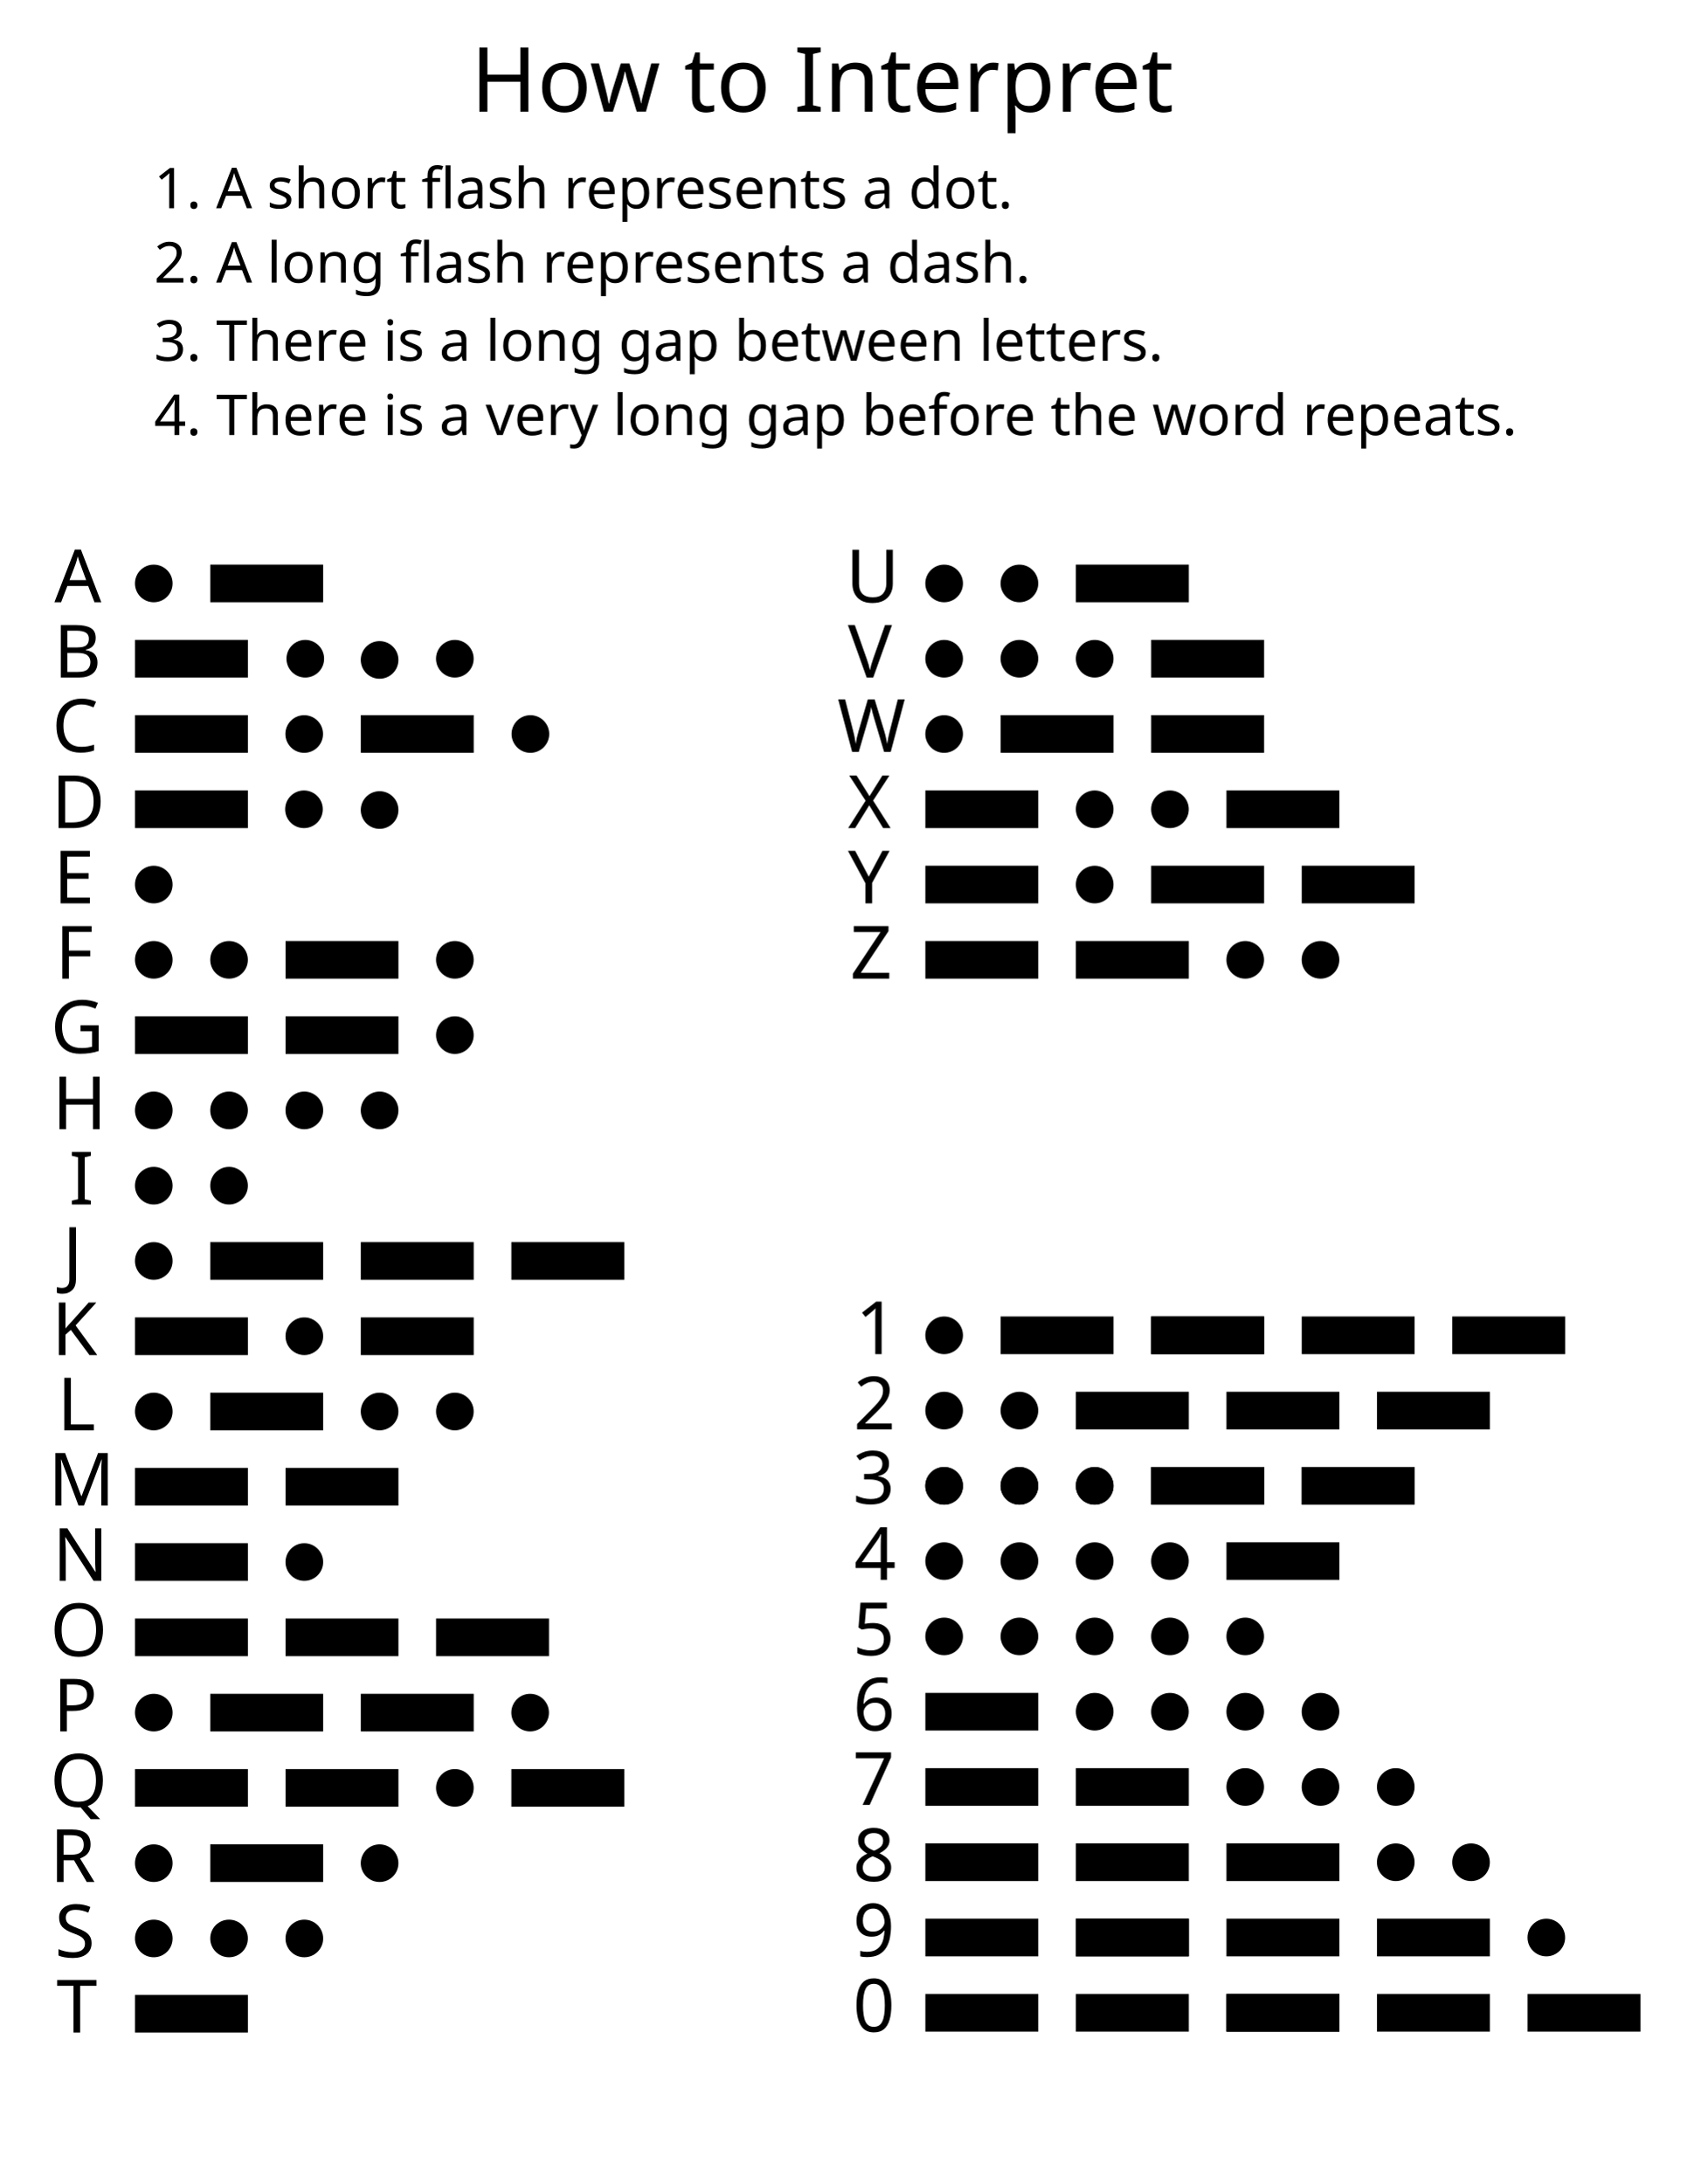
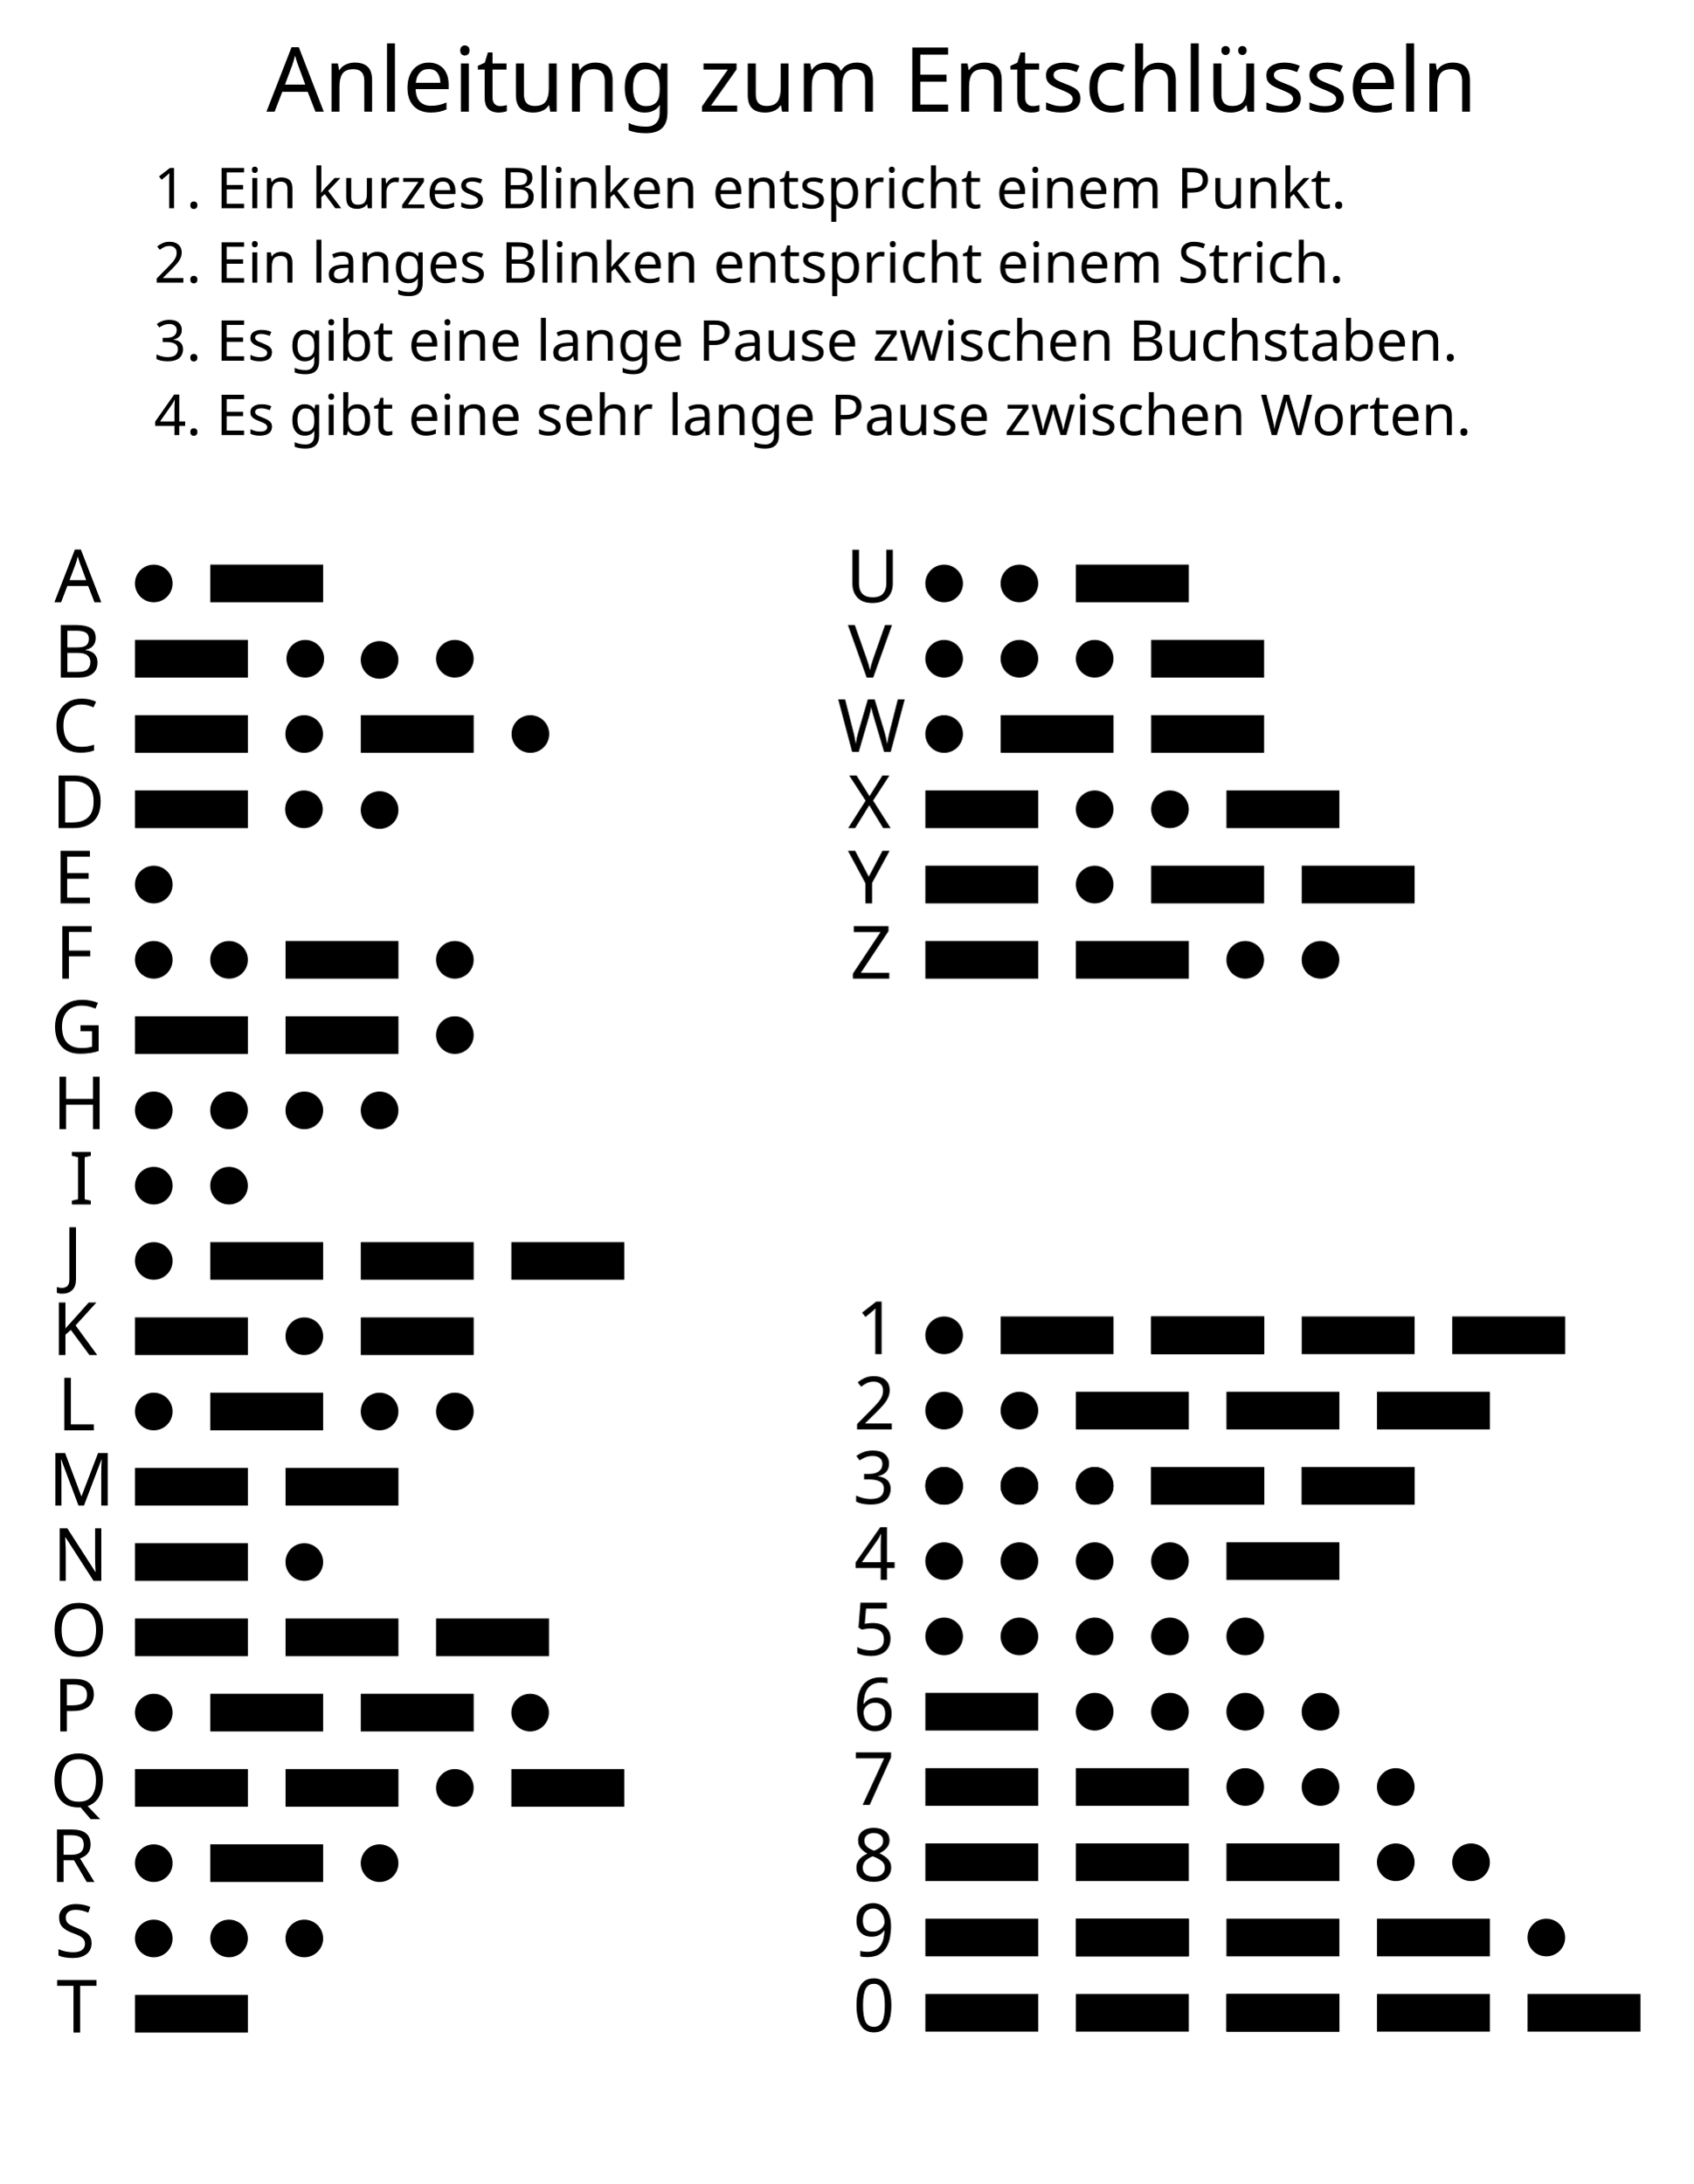
<svg xmlns="http://www.w3.org/2000/svg" xmlns:xlink="http://www.w3.org/1999/xlink" version="1.0" width="450" height="580" viewBox="0 0 414.772 500.994" id="Layer_2" xml:space="preserve">
  <defs id="defs3017" />
  <g id="g2643">
-     <text x="115.249" y="10.538" id="text2872" style="font-size:22px;font-family:Special Elite, Sans-Serif;">How to Interpret</text>
+     <text x="65.249" y="10.538" id="text2872" style="font-size:22px;font-family:Special Elite, Sans-Serif;">Anleitung zum Entschlüsseln</text>
    <text x="54.052" y="38.502" style="font-size:10px;font-family:Special Elite, Sans-Serif" id="text3411">
      <tspan x="54.052" y="38.502" id="tspan3413"> </tspan>
      <tspan x="54.052" y="38.502" id="tspan3405" />
      <tspan x="54.052" y="38.502" id="tspan3407" />
      <tspan x="54.052" y="38.502" id="tspan3409" />
    </text>
    <text x="54.052" y="38.502" style="font-size:10px;font-family:Special Elite, Sans-Serif" id="text3401">
      <tspan x="54.052" y="38.502" id="tspan3403" />
    </text>
    <text xml:space="preserve" style="font-size:15px;font-style:normal;font-weight:normal;line-height:125%;letter-spacing:0px;word-spacing:0px;fill:#000000;fill-opacity:1;stroke:none;font-family:Special Elite, Sans-Serif" x="40.912" y="55.327" id="text3464" transform="matrix(0.9217156,0,0,0.9217156,0,-16.80051)">
-       <tspan id="tspan3466" x="40.912" y="55.327">1. A short flash represents a dot.</tspan>
-       <tspan x="40.912" y="75.077" id="tspan3468">2. A long flash represents a dash.</tspan>
-       <tspan x="40.912" y="95.827" id="tspan3470">3. There is a long gap between letters.</tspan>
-       <tspan x="40.912" y="115.577" id="tspan3472">4. There is a very long gap before the word repeats.</tspan>
+       <tspan id="tspan3466" x="40.912" y="55.327">1. Ein kurzes Blinken entspricht einem Punkt.</tspan>
+       <tspan x="40.912" y="75.077" id="tspan3468">2. Ein langes Blinken entspricht einem Strich.</tspan>
+       <tspan x="40.912" y="95.827" id="tspan3470">3. Es gibt eine lange Pause zwischen Buchstaben.</tspan>
+       <tspan x="40.912" y="115.577" id="tspan3472">4. Es gibt eine sehr lange Pause zwischen Worten.</tspan>
    </text>
  </g>
  <g transform="translate(-3.816479,0)" id="g3272">
    <g transform="translate(-18.43432,0)" id="g3132">
      <circle cx="39.4" cy="141.48" r="3.555" transform="matrix(1.296365,0,0,1.296365,202.3859,-57.34044)" id="circle3554" />
      <rect width="27.651" height="9.217" x="285.732" y="121.457" id="rect3556" />
      <circle cx="39.4" cy="141.48" r="3.555" transform="matrix(1.296365,0,0,1.296365,220.8202,-57.34044)" id="circle3558" />
      <circle cx="39.4" cy="141.48" r="3.555" transform="matrix(1.296365,0,0,1.296365,202.3859,-38.90613)" id="circle3560" />
      <circle cx="39.4" cy="141.48" r="3.555" transform="matrix(1.296365,0,0,1.296365,220.8202,-38.90613)" id="circle3562" />
      <circle cx="39.4" cy="141.48" r="3.555" transform="matrix(1.296365,0,0,1.296365,239.2545,-38.90613)" id="circle3564" />
      <rect width="27.651" height="9.217" x="304.166" y="139.891" id="rect3566" />
      <circle cx="39.4" cy="141.48" r="3.555" transform="matrix(1.296365,0,0,1.296365,202.3859,-20.47182)" id="circle3568" />
      <rect width="27.651" height="9.217" x="267.298" y="158.325" id="rect3570" />
      <rect width="27.651" height="9.217" x="304.166" y="158.325" id="rect3572" />
      <rect width="27.651" height="9.217" x="248.863" y="176.76" id="rect3574" />
      <circle cx="39.4" cy="141.48" r="3.555" transform="matrix(1.296365,0,0,1.296365,239.2545,-2.037504)" id="circle3576" />
      <circle cx="39.4" cy="141.48" r="3.555" transform="matrix(1.296365,0,0,1.296365,257.6889,-2.037504)" id="circle3578" />
      <rect width="27.651" height="9.217" x="322.6" y="176.76" id="rect3580" />
      <rect width="27.651" height="9.217" x="248.863" y="195.194" id="rect3588" />
      <rect width="27.651" height="9.217" x="304.166" y="195.194" id="rect3590" />
      <rect width="27.651" height="9.217" x="341.035" y="195.194" id="rect3592" />
      <circle cx="39.4" cy="141.48" r="3.555" transform="matrix(1.296365,0,0,1.296365,239.2545,16.39681)" id="circle3594" />
      <rect width="27.651" height="9.217" x="248.863" y="213.628" id="rect3596" />
      <rect width="27.651" height="9.217" x="285.732" y="213.628" id="rect3598" />
      <circle cx="39.4" cy="141.48" r="3.555" transform="matrix(1.296365,0,0,1.296365,276.1232,34.83112)" id="circle3600" />
      <circle cx="39.4" cy="141.48" r="3.555" transform="matrix(1.296365,0,0,1.296365,294.5575,34.83112)" id="circle3602" />
      <g transform="translate(-1.849737,0)" id="g2615">
        <text x="231.225" y="130.674" id="text3604" xml:space="preserve" style="font-size:18px;font-family:Special Elite, Sans-Serif">U</text>
        <text x="231.748" y="149.108" id="text3608" xml:space="preserve" style="font-size:18px;font-family:Special Elite, Sans-Serif">V</text>
        <text x="229.155" y="167.318" id="text3612" xml:space="preserve" style="font-size:18px;font-family:Special Elite, Sans-Serif">W</text>
        <text x="231.734" y="185.977" id="text3616" xml:space="preserve" style="font-size:18px;font-family:Special Elite, Sans-Serif">X</text>
        <text x="231.761" y="204.411" id="text3620" xml:space="preserve" style="font-size:18px;font-family:Special Elite, Sans-Serif">Y</text>
        <text x="232.279" y="222.846" id="text3624" xml:space="preserve" style="font-size:18px;font-family:Special Elite, Sans-Serif">Z</text>
      </g>
    </g>
    <g id="g3169">
      <circle cx="39.4" cy="141.48" r="3.555" transform="matrix(1.296365,0,0,1.296365,-9.608658,-57.34044)" id="circle2870" />
      <rect width="27.651" height="9.217" x="55.303" y="121.457" id="rect3010" />
      <circle cx="39.4" cy="141.48" r="3.555" transform="matrix(1.296365,0,0,1.296365,27.49629,-38.90613)" id="circle3324" />
      <circle cx="39.4" cy="141.48" r="3.555" transform="matrix(1.296365,0,0,1.296365,45.69428,-38.61128)" id="circle3326" />
      <circle cx="39.4" cy="141.48" r="3.555" transform="matrix(1.296365,0,0,1.296365,64.12268,-38.90613)" id="circle3328" />
      <rect width="27.651" height="9.217" x="36.869" y="158.325" id="rect3330" />
      <circle cx="39.4" cy="141.48" r="3.555" transform="matrix(1.296365,0,0,1.296365,27.23125,-20.47181)" id="circle3332" />
      <rect width="27.651" height="9.217" x="92.172" y="158.325" id="rect3334" />
      <circle cx="39.4" cy="141.48" r="3.555" transform="matrix(1.296365,0,0,1.296365,82.62363,-20.47181)" id="circle3336" />
      <rect width="27.651" height="9.217" x="36.869" y="176.76" id="rect3338" />
      <circle cx="39.4" cy="141.48" r="3.555" transform="matrix(1.296365,0,0,1.296365,27.17162,-2.037504)" id="circle3340" />
      <circle cx="39.4" cy="141.48" r="3.555" transform="matrix(1.296365,0,0,1.296365,45.69428,-1.859714)" id="circle3342" />
      <circle cx="39.4" cy="141.48" r="3.555" transform="matrix(1.296365,0,0,1.296365,-9.608658,16.39681)" id="circle3412" />
      <circle cx="39.4" cy="141.48" r="3.555" transform="matrix(1.296365,0,0,1.296365,-9.608657,34.83112)" id="circle3414" />
      <circle cx="39.4" cy="141.48" r="3.555" transform="matrix(1.296365,0,0,1.296365,8.825654,34.83112)" id="circle3416" />
      <rect width="27.651" height="9.217" x="73.737" y="213.628" id="rect3420" />
      <circle cx="39.4" cy="141.48" r="3.555" transform="matrix(1.296365,0,0,1.296365,64.12859,34.83112)" id="circle3422" />
      <rect width="27.651" height="9.217" x="36.869" y="232.063" id="rect3424" />
      <rect width="27.651" height="9.217" x="73.737" y="232.063" id="rect3426" />
      <circle cx="39.4" cy="141.48" r="3.555" transform="matrix(1.296365,0,0,1.296365,64.12859,53.26543)" id="circle3428" />
      <circle cx="39.4" cy="141.48" r="3.555" transform="matrix(1.296365,0,0,1.296365,-9.608658,71.69974)" id="circle3458" />
      <circle cx="39.4" cy="141.48" r="3.555" transform="matrix(1.296365,0,0,1.296365,8.825653,71.69974)" id="circle3460" />
      <circle cx="39.4" cy="141.48" r="3.555" transform="matrix(1.296365,0,0,1.296365,27.25997,71.69974)" id="circle3462" />
      <circle cx="39.4" cy="141.48" r="3.555" transform="matrix(1.296365,0,0,1.296365,45.69428,71.69974)" id="circle3464" />
      <circle cx="39.4" cy="141.48" r="3.555" transform="matrix(1.296365,0,0,1.296365,-9.608658,90.13405)" id="circle3466" />
      <circle cx="39.4" cy="141.48" r="3.555" transform="matrix(1.296365,0,0,1.296365,8.825654,90.13405)" id="circle3468" />
      <circle cx="39.4" cy="141.48" r="3.555" transform="matrix(1.296365,0,0,1.296365,-9.608658,108.5684)" id="circle3470" />
      <rect width="27.651" height="9.217" x="55.303" y="287.366" id="rect3472" />
      <rect width="27.651" height="9.217" x="92.172" y="287.366" id="rect3474" />
      <rect width="27.651" height="9.217" x="129.04" y="287.366" id="rect3476" />
      <rect width="27.651" height="9.217" x="36.869" y="305.8" id="rect3478" />
      <circle cx="39.4" cy="141.48" r="3.555" transform="matrix(1.296365,0,0,1.296365,27.25997,127.0027)" id="circle3480" />
      <rect width="27.651" height="9.217" x="92.172" y="305.8" id="rect3482" />
      <circle cx="39.4" cy="141.48" r="3.555" transform="matrix(1.296365,0,0,1.296365,-9.608658,145.437)" id="circle3484" />
      <rect width="27.651" height="9.217" x="55.303" y="324.234" id="rect3486" />
      <circle cx="39.4" cy="141.48" r="3.555" transform="matrix(1.296365,0,0,1.296365,45.69428,145.437)" id="circle3488" />
      <circle cx="39.4" cy="141.48" r="3.555" transform="matrix(1.296365,0,0,1.296365,64.12859,145.437)" id="circle3490" />
      <rect width="27.651" height="9.217" x="36.869" y="342.669" id="rect3492" />
      <rect width="27.651" height="9.217" x="73.737" y="342.669" id="rect3494" />
      <rect width="27.651" height="9.217" x="36.869" y="361.103" id="rect3496" />
      <circle cx="39.4" cy="141.48" r="3.555" transform="matrix(1.296365,0,0,1.296365,27.25997,182.3056)" id="circle3498" />
      <rect width="27.651" height="9.217" x="36.869" y="379.537" id="rect3500" />
      <rect width="27.651" height="9.217" x="73.737" y="379.537" id="rect3502" />
      <rect width="27.651" height="9.217" x="110.606" y="379.537" id="rect3504" />
      <circle cx="39.4" cy="141.48" r="3.555" transform="matrix(1.296365,0,0,1.296365,-9.608658,219.1742)" id="circle3506" />
      <rect width="27.651" height="9.217" x="55.303" y="397.971" id="rect3508" />
      <rect width="27.651" height="9.217" x="92.172" y="397.971" id="rect3510" />
      <circle cx="39.4" cy="141.48" r="3.555" transform="matrix(1.296365,0,0,1.296365,82.5629,219.1742)" id="circle3512" />
      <rect width="27.651" height="9.217" x="36.869" y="416.406" id="rect3514" />
      <rect width="27.651" height="9.217" x="73.737" y="416.406" id="rect3516" />
      <circle cx="39.4" cy="141.48" r="3.555" transform="matrix(1.296365,0,0,1.296365,64.12859,237.6085)" id="circle3518" />
      <rect width="27.651" height="9.217" x="129.04" y="416.406" id="rect3520" />
      <circle cx="39.4" cy="141.48" r="3.555" transform="matrix(1.296365,0,0,1.296365,-9.608657,256.0428)" id="circle3522" />
      <rect width="27.651" height="9.217" x="55.303" y="434.84" id="rect3524" />
      <circle cx="39.4" cy="141.48" r="3.555" transform="matrix(1.296365,0,0,1.296365,45.69428,256.0428)" id="circle3526" />
      <circle cx="39.4" cy="141.48" r="3.555" transform="matrix(1.296365,0,0,1.296365,27.25997,274.4772)" id="circle3528" />
      <circle cx="39.4" cy="141.48" r="3.555" transform="matrix(1.296365,0,0,1.296365,8.825654,274.4772)" id="circle3530" />
      <circle cx="39.4" cy="141.48" r="3.555" transform="matrix(1.296365,0,0,1.296365,-9.608657,274.4772)" id="circle3532" />
      <rect width="27.651" height="9.217" x="36.869" y="471.709" id="rect3534" />
      <g id="g2573">
        <text x="17.138" y="130.674" id="text3309" xml:space="preserve" style="font-size:18px;font-family:Special Elite, Sans-Serif">A</text>
        <text x="16.954" y="149.108" id="text3344" xml:space="preserve" style="font-size:18px;font-family:Special Elite, Sans-Serif">B</text>
        <text x="16.535" y="167.318" id="text3350" xml:space="preserve" style="font-size:18px;font-family:Special Elite, Sans-Serif">C</text>
        <text x="16.409" y="185.977" id="text3356" xml:space="preserve" style="font-size:18px;font-family:Special Elite, Sans-Serif">D</text>
        <text x="16.904" y="204.411" id="text3360" xml:space="preserve" style="font-size:18px;font-family:Special Elite, Sans-Serif">E</text>
        <text x="17.323" y="222.846" id="text3364" xml:space="preserve" style="font-size:18px;font-family:Special Elite, Sans-Serif">F</text>
        <text x="16.202" y="241.055" id="text3368" xml:space="preserve" style="font-size:18px;font-family:Special Elite, Sans-Serif">G</text>
        <text x="16.634" y="259.714" id="text3372" xml:space="preserve" style="font-size:18px;font-family:Special Elite, Sans-Serif">H</text>
        <text x="20.694" y="278.148" id="text3376" xml:space="preserve" style="font-size:18px;font-family:Special Elite, Sans-Serif">I</text>
        <text x="19.145" y="296.583" id="text3380" xml:space="preserve" style="font-size:18px;font-family:Special Elite, Sans-Serif">J</text>
        <text x="16.481" y="315.017" id="text3384" xml:space="preserve" style="font-size:18px;font-family:Special Elite, Sans-Serif">K</text>
        <text x="17.813" y="333.451" id="text3388" xml:space="preserve" style="font-size:18px;font-family:Special Elite, Sans-Serif">L</text>
        <text x="15.621" y="351.886" id="text3392" xml:space="preserve" style="font-size:18px;font-family:Special Elite, Sans-Serif">M</text>
        <text x="16.684" y="370.32" id="text3396" xml:space="preserve" style="font-size:18px;font-family:Special Elite, Sans-Serif">N</text>
        <text x="16.085" y="388.754" id="text3400" xml:space="preserve" style="font-size:18px;font-family:Special Elite, Sans-Serif">O</text>
        <text x="16.058" y="425.623" id="text3404" xml:space="preserve" style="font-size:18px;font-family:Special Elite, Sans-Serif">Q</text>
        <text x="16.828" y="407.189" id="text3408" xml:space="preserve" style="font-size:18px;font-family:Special Elite, Sans-Serif">P</text>
        <text x="16.022" y="444.057" id="text3536" xml:space="preserve" style="font-size:18px;font-family:Special Elite, Sans-Serif">R</text>
        <text x="17.206" y="462.492" id="text3540" xml:space="preserve" style="font-size:18px;font-family:Special Elite, Sans-Serif">S</text>
        <text x="17.624" y="480.926" id="text3544" xml:space="preserve" style="font-size:18px;font-family:Special Elite, Sans-Serif">T</text>
      </g>
      <use transform="translate(-18.43431,18.43431)" id="use2703" x="0" y="0" width="414.772" height="500.994" xlink:href="#rect3010" />
    </g>
    <g transform="translate(-18.43431,64.2951)" id="g3051">
      <use transform="translate(211.9946,119.823)" id="use2707" x="0" y="0" width="414.772" height="500.994" xlink:href="#rect3010" />
      <use transform="translate(248.8632,119.823)" id="use2709" x="0" y="0" width="414.772" height="500.994" xlink:href="#rect3010" />
      <use id="use2711" x="0" y="0" width="414.772" height="500.994" xlink:href="#use2709" />
      <use transform="translate(285.7318,119.823)" id="use2713" x="0" y="0" width="414.772" height="500.994" xlink:href="#rect3010" />
      <use transform="translate(322.6005,119.823)" id="use2715" x="0" y="0" width="414.772" height="500.994" xlink:href="#rect3010" />
      <use transform="translate(211.9946,119.823)" id="use2717" x="0" y="0" width="414.772" height="500.994" xlink:href="#circle2870" />
      <use transform="translate(211.9946,138.2573)" id="use2719" x="0" y="0" width="414.772" height="500.994" xlink:href="#circle2870" />
      <use transform="translate(230.4289,138.2573)" id="use2721" x="0" y="0" width="414.772" height="500.994" xlink:href="#circle2870" />
      <use transform="translate(230.4289,138.2573)" id="use2723" x="0" y="0" width="414.772" height="500.994" xlink:href="#rect3010" />
      <use transform="translate(267.2975,138.2573)" id="use2725" x="0" y="0" width="414.772" height="500.994" xlink:href="#rect3010" />
      <use transform="translate(304.1661,138.2573)" id="use2727" x="0" y="0" width="414.772" height="500.994" xlink:href="#rect3010" />
      <use transform="translate(211.9946,156.6916)" id="use2779" x="0" y="0" width="414.772" height="500.994" xlink:href="#circle2870" />
      <use transform="translate(18.43431,4.0522843e-6)" id="use2781" x="0" y="0" width="414.772" height="500.994" xlink:href="#use2779" />
      <use transform="translate(18.43431,0)" id="use2783" x="0" y="0" width="414.772" height="500.994" xlink:href="#use2781" />
      <use transform="translate(18.43431,18.43431)" id="use2785" x="0" y="0" width="414.772" height="500.994" xlink:href="#use2723" />
      <use transform="translate(36.86862,9.8155382e-8)" id="use2787" x="0" y="0" width="414.772" height="500.994" xlink:href="#use2785" />
      <use transform="translate(2.324722e-7,18.43431)" id="use2789" x="0" y="0" width="414.772" height="500.994" xlink:href="#use2779" />
      <use transform="translate(18.43431,7.8636818e-8)" id="use2791" x="0" y="0" width="414.772" height="500.994" xlink:href="#use2789" />
      <use transform="translate(18.43431,0)" id="use2793" x="0" y="0" width="414.772" height="500.994" xlink:href="#use2791" />
      <use transform="translate(18.43431,0)" id="use2795" x="0" y="0" width="414.772" height="500.994" xlink:href="#use2793" />
      <use transform="translate(18.43431,18.43431)" id="use2797" x="0" y="0" width="414.772" height="500.994" xlink:href="#use2785" />
      <use transform="translate(-2.3247221e-7,18.43431)" id="use2799" x="0" y="0" width="414.772" height="500.994" xlink:href="#use2789" />
      <use transform="translate(18.43431,-4.2724257e-8)" id="use2801" x="0" y="0" width="414.772" height="500.994" xlink:href="#use2799" />
      <use transform="translate(18.43431,0)" id="use2803" x="0" y="0" width="414.772" height="500.994" xlink:href="#use2801" />
      <use transform="translate(18.43431,0)" id="use2805" x="0" y="0" width="414.772" height="500.994" xlink:href="#use2803" />
      <use transform="translate(18.43431,0)" id="use2807" x="0" y="0" width="414.772" height="500.994" xlink:href="#use2805" />
      <use transform="translate(36.86862,36.86862)" id="use2809" x="0" y="0" width="414.772" height="500.994" xlink:href="#use2789" />
      <use transform="translate(36.86862,36.86862)" id="use2811" x="0" y="0" width="414.772" height="500.994" xlink:href="#use2791" />
      <use transform="translate(36.86862,36.86862)" id="use2813" x="0" y="0" width="414.772" height="500.994" xlink:href="#use2793" />
      <use transform="translate(36.86862,36.86862)" id="use2815" x="0" y="0" width="414.772" height="500.994" xlink:href="#use2795" />
      <use transform="translate(-73.73725,36.86862)" id="use2817" x="0" y="0" width="414.772" height="500.994" xlink:href="#use2797" />
      <use id="use2819" x="0" y="0" width="414.772" height="500.994" xlink:href="#use2779" />
      <use id="use2821" x="0" y="0" width="414.772" height="500.994" xlink:href="#use2781" />
      <use id="use2823" x="0" y="0" width="414.772" height="500.994" xlink:href="#use2783" />
      <use id="use2825" x="0" y="0" width="414.772" height="500.994" xlink:href="#use2785" />
      <use id="use2827" x="0" y="0" width="414.772" height="500.994" xlink:href="#use2787" />
      <use transform="translate(73.73724,73.73725)" id="use2829" x="0" y="0" width="414.772" height="500.994" xlink:href="#use2779" />
      <use transform="translate(73.73724,73.73724)" id="use2831" x="0" y="0" width="414.772" height="500.994" xlink:href="#use2781" />
      <use transform="translate(73.73724,73.73724)" id="use2833" x="0" y="0" width="414.772" height="500.994" xlink:href="#use2783" />
      <use transform="translate(-55.30293,73.73724)" id="use2845" x="0" y="0" width="414.772" height="500.994" xlink:href="#use2825" />
      <use transform="translate(-55.30293,73.73725)" id="use2847" x="0" y="0" width="414.772" height="500.994" xlink:href="#use2827" />
      <use transform="translate(36.86862,18.43431)" id="use2849" x="0" y="0" width="414.772" height="500.994" xlink:href="#use2829" />
      <use transform="translate(36.86862,18.43431)" id="use2851" x="0" y="0" width="414.772" height="500.994" xlink:href="#use2831" />
      <use transform="translate(36.86862,18.43431)" id="use2855" x="0" y="0" width="414.772" height="500.994" xlink:href="#use2845" />
      <use transform="translate(36.86862,18.43431)" id="use2857" x="0" y="0" width="414.772" height="500.994" xlink:href="#use2847" />
      <use transform="translate(-36.86862,3.3648014e-7)" id="use2859" x="0" y="0" width="414.772" height="500.994" xlink:href="#use2855" />
      <use transform="translate(-18.43432,147.4745)" id="use2861" x="0" y="0" width="414.772" height="500.994" xlink:href="#use2707" />
      <use transform="translate(-18.43432,147.4745)" id="use2863" x="0" y="0" width="414.772" height="500.994" xlink:href="#use2709" />
      <use transform="translate(-18.43432,147.4745)" id="use2865" x="0" y="0" width="414.772" height="500.994" xlink:href="#use2711" />
      <use transform="translate(-18.43432,147.4745)" id="use2867" x="0" y="0" width="414.772" height="500.994" xlink:href="#use2713" />
      <use transform="translate(-18.43432,147.4745)" id="use2869" x="0" y="0" width="414.772" height="500.994" xlink:href="#use2715" />
      <use transform="translate(-110.6059,18.4343)" id="use2873" x="0" y="0" width="414.772" height="500.994" xlink:href="#use2869" />
      <use transform="translate(18.43431,18.43431)" id="use2875" x="0" y="0" width="414.772" height="500.994" xlink:href="#use2851" />
      <use transform="translate(36.86863,18.4343)" id="use2877" x="0" y="0" width="414.772" height="500.994" xlink:href="#use2861" />
      <use transform="translate(36.86863,18.4343)" id="use2879" x="0" y="0" width="414.772" height="500.994" xlink:href="#use2863" />
      <use transform="translate(36.86863,18.4343)" id="use2881" x="0" y="0" width="414.772" height="500.994" xlink:href="#use2865" />
      <use transform="translate(36.86863,18.4343)" id="use2883" x="0" y="0" width="414.772" height="500.994" xlink:href="#use2867" />
      <use transform="translate(36.86863,18.4343)" id="use2885" x="0" y="0" width="414.772" height="500.994" xlink:href="#use2869" />
      <g id="g3029">
        <text x="231.757" y="250.497" id="text2889" xml:space="preserve" style="font-size:18px;font-family:Special Elite, Sans-Serif">1</text>
        <text x="231.284" y="268.931" id="text2893" xml:space="preserve" style="font-size:18px;font-family:Special Elite, Sans-Serif">2</text>
        <text x="231.099" y="287.141" id="text2897" xml:space="preserve" style="font-size:18px;font-family:Special Elite, Sans-Serif">3</text>
        <text x="231.397" y="305.8" id="text2901" xml:space="preserve" style="font-size:18px;font-family:Special Elite, Sans-Serif">4</text>
        <text x="231.054" y="324.234" id="text2905" xml:space="preserve" style="font-size:18px;font-family:Special Elite, Sans-Serif">5</text>
        <text x="231.144" y="342.669" id="text2909" xml:space="preserve" style="font-size:18px;font-family:Special Elite, Sans-Serif">6</text>
        <text x="231.05" y="360.878" id="text2913" xml:space="preserve" style="font-size:18px;font-family:Special Elite, Sans-Serif">7</text>
        <text x="231.099" y="379.537" id="text2917" xml:space="preserve" style="font-size:18px;font-family:Special Elite, Sans-Serif">8</text>
        <text x="231.09" y="397.971" id="text2921" xml:space="preserve" style="font-size:18px;font-family:Special Elite, Sans-Serif">9</text>
        <text x="231.126" y="416.406" id="text2925" xml:space="preserve" style="font-size:18px;font-family:Special Elite, Sans-Serif">0</text>
      </g>
    </g>
  </g>
</svg>
